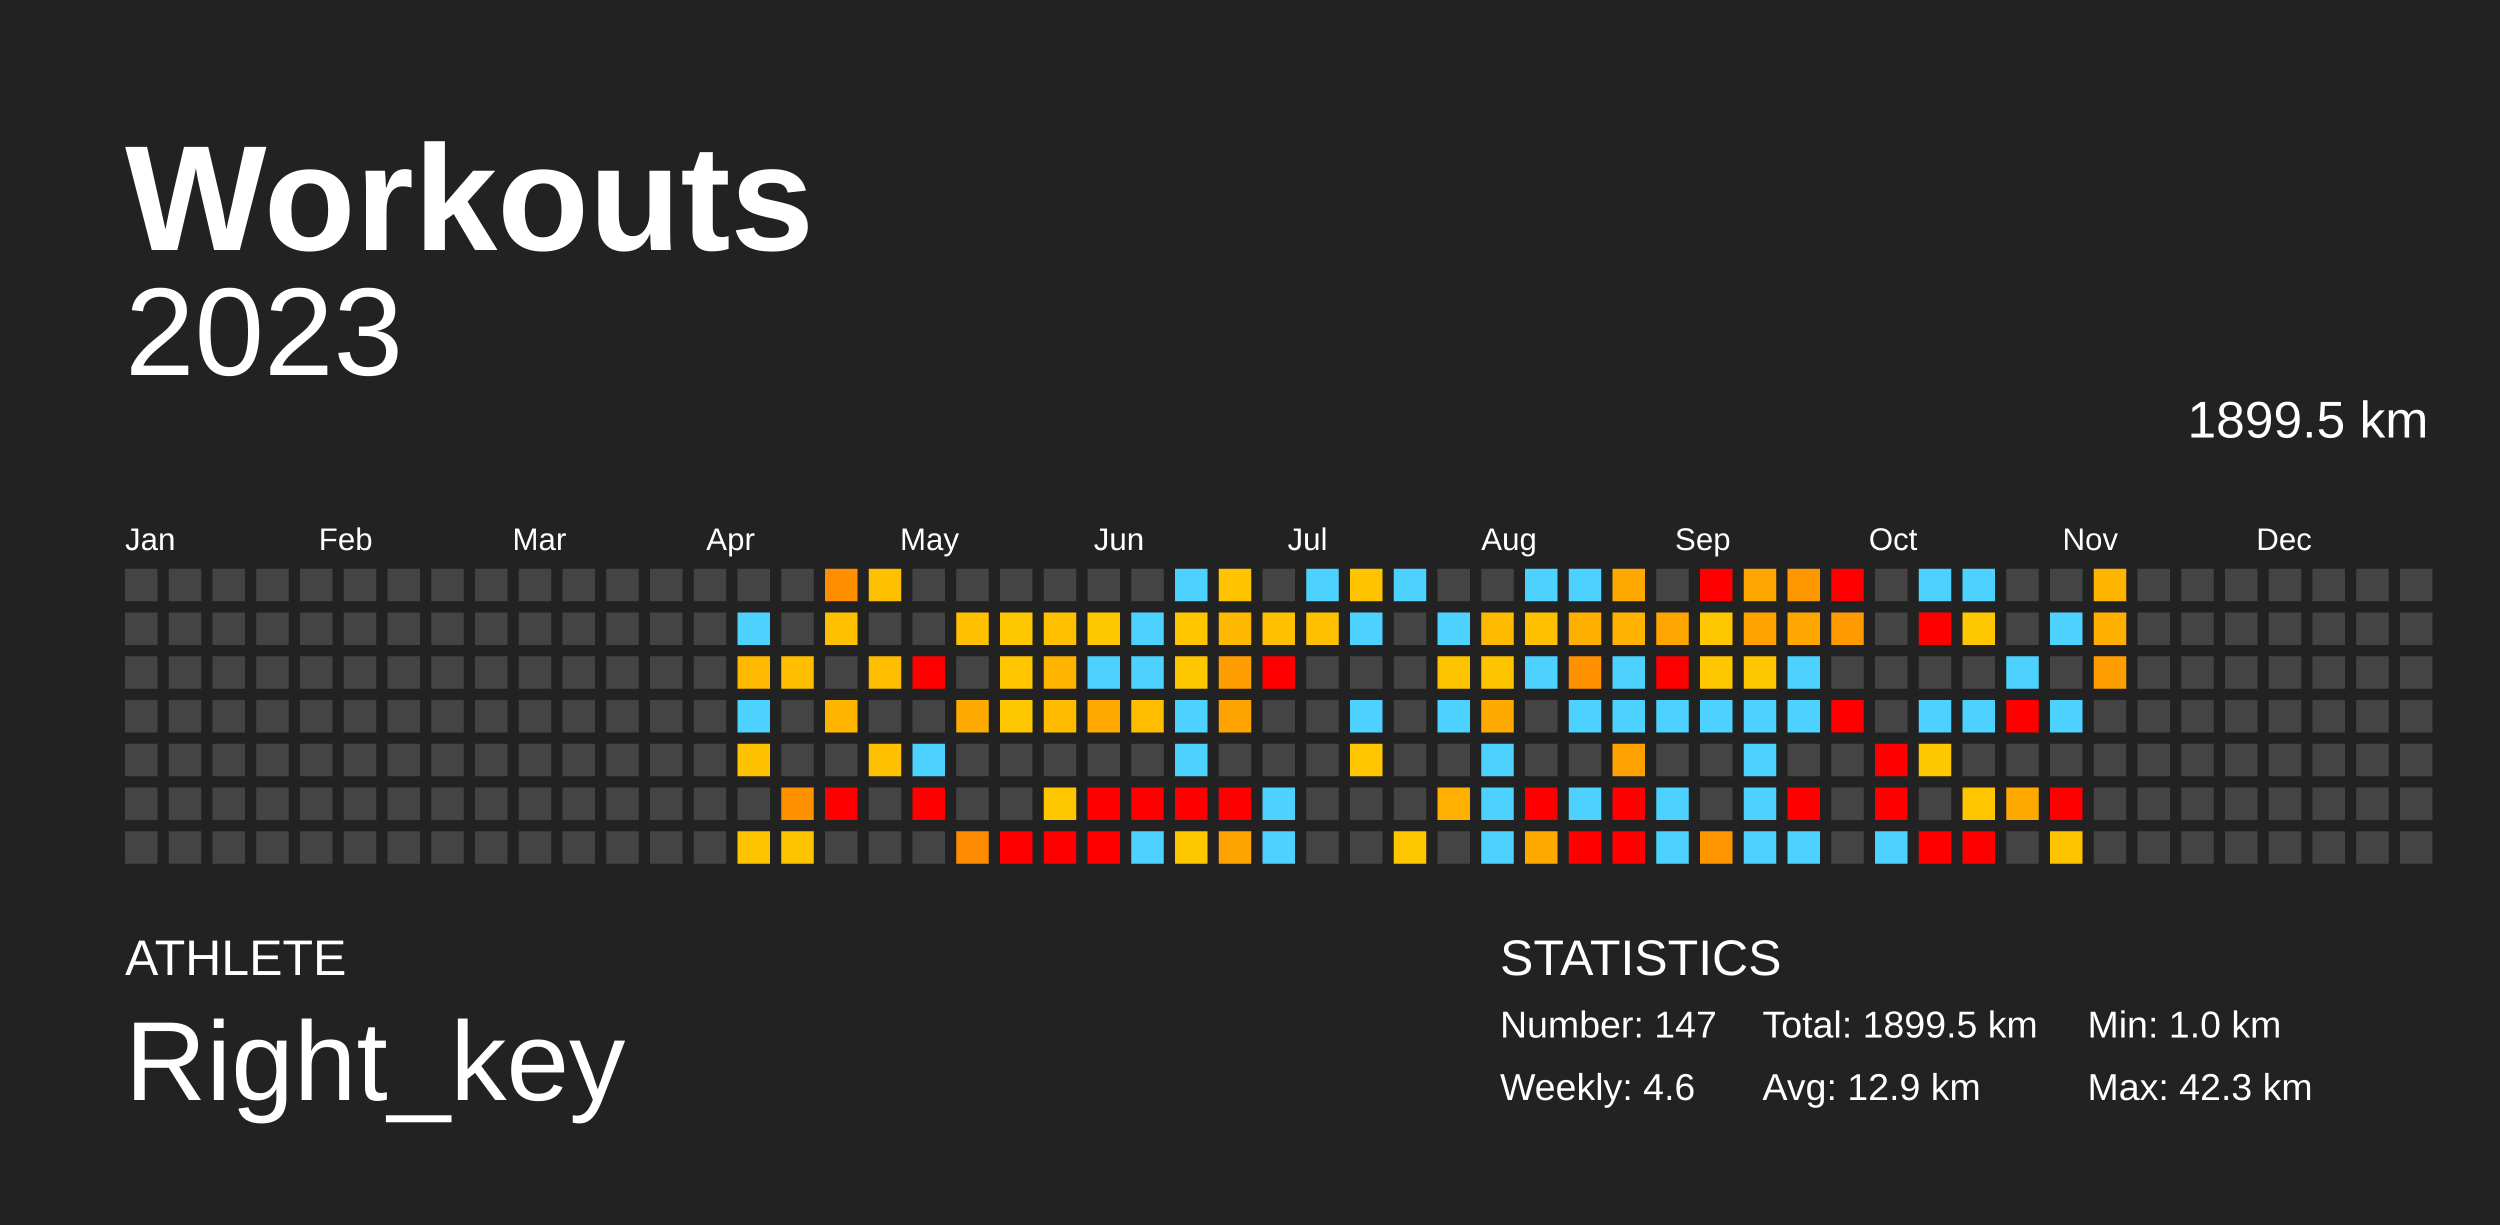
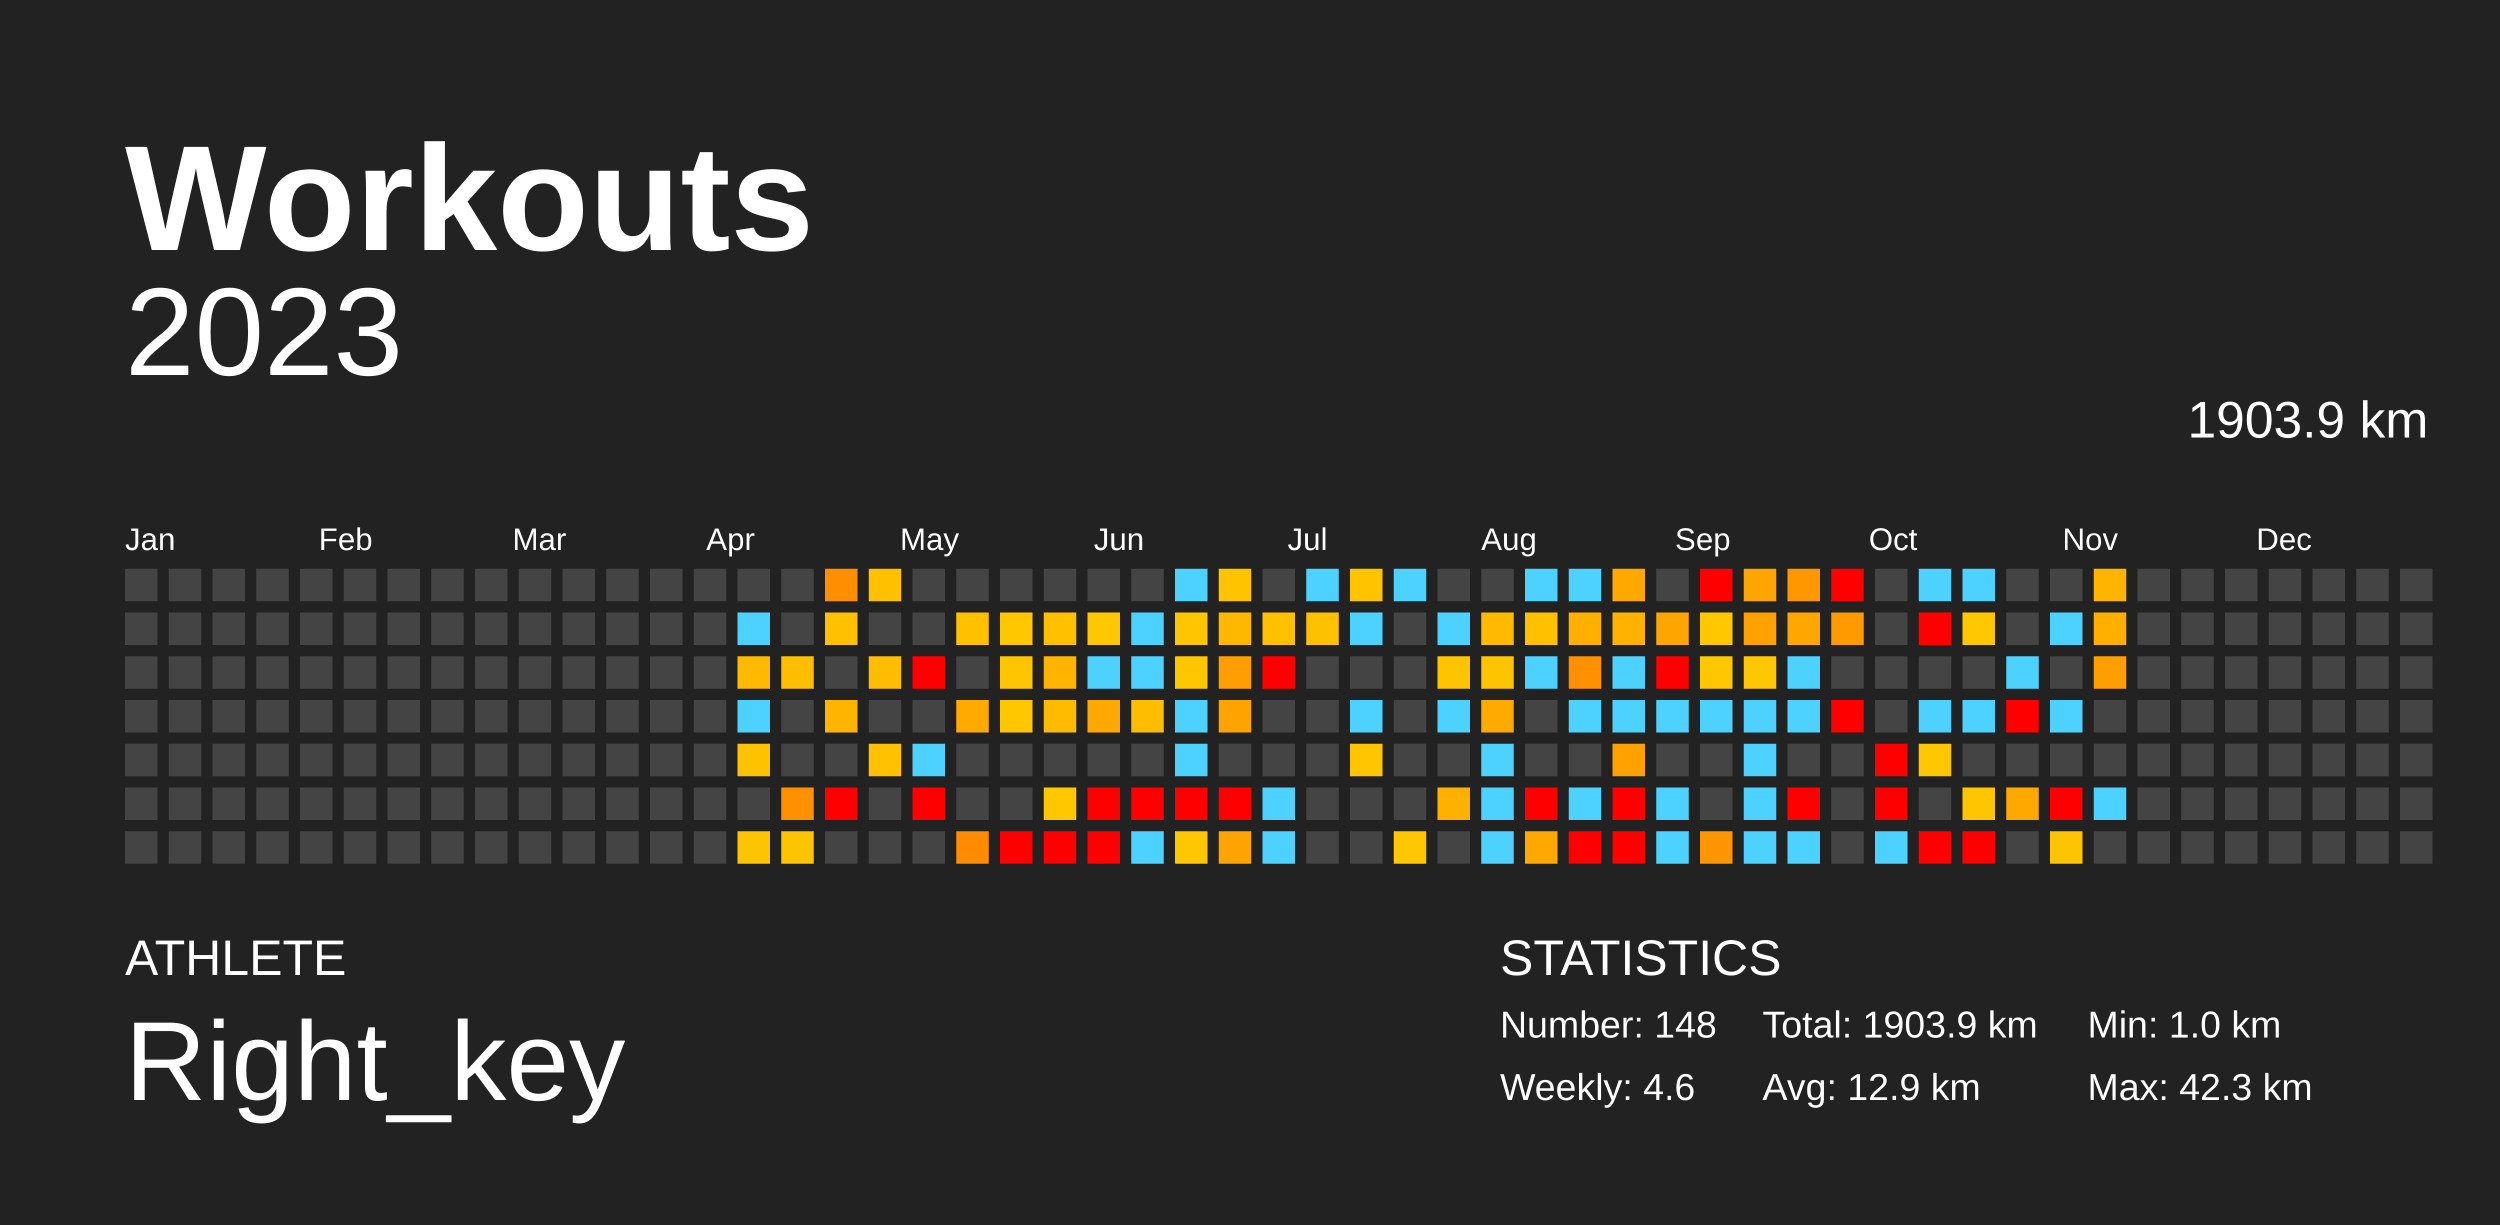
<svg xmlns="http://www.w3.org/2000/svg" baseProfile="full" height="98mm" version="1.1" viewBox="0,0,200,98" width="200mm">
  <defs />
  <rect fill="#222222" height="98" width="200" x="0" y="0" />
  <text fill="#FFFFFF" style="font-size:12px; font-family:Arial; font-weight:bold;" x="10" y="20">Workouts</text>
  <text fill="#FFFFFF" style="font-size:4px; font-family:Arial" x="10" y="78">ATHLETE</text>
  <text fill="#FFFFFF" style="font-size:9px; font-family:Arial" x="10" y="88">Right_key</text>
  <text fill="#FFFFFF" style="font-size:4px; font-family:Arial" x="120" y="78">STATISTICS</text>
-   <text fill="#FFFFFF" style="font-size:3px; font-family:Arial" x="120" y="83">Number: 147</text>
+   <text fill="#FFFFFF" style="font-size:3px; font-family:Arial" x="120" y="83">Number: 148</text>
  <text fill="#FFFFFF" style="font-size:3px; font-family:Arial" x="120" y="88">Weekly: 4.6</text>
-   <text fill="#FFFFFF" style="font-size:3px; font-family:Arial" x="141" y="83">Total: 1899.5 km</text>
+   <text fill="#FFFFFF" style="font-size:3px; font-family:Arial" x="141" y="83">Total: 1903.9 km</text>
  <text fill="#FFFFFF" style="font-size:3px; font-family:Arial" x="141" y="88">Avg: 12.9 km</text>
  <text fill="#FFFFFF" style="font-size:3px; font-family:Arial" x="167" y="83">Min: 1.0 km</text>
  <text fill="#FFFFFF" style="font-size:3px; font-family:Arial" x="167" y="88">Max: 42.3 km</text>
  <text alignment-baseline="hanging" fill="#FFFFFF" style="font-size:10.0px; font-family:Arial;" x="10" y="30">2023</text>
-   <text alignment-baseline="hanging" fill="#FFFFFF" style="font-size:4.125px; font-family:Arial;" x="175" y="35">1899.5 km</text>
+   <text alignment-baseline="hanging" fill="#FFFFFF" style="font-size:4.125px; font-family:Arial;" x="175" y="35">1903.9 km</text>
  <text fill="#FFFFFF" style="font-size:2.5px; font-family:Arial" x="10.0" y="44">Jan</text>
  <text fill="#FFFFFF" style="font-size:2.5px; font-family:Arial" x="25.5" y="44">Feb</text>
  <text fill="#FFFFFF" style="font-size:2.5px; font-family:Arial" x="41.0" y="44">Mar</text>
  <text fill="#FFFFFF" style="font-size:2.5px; font-family:Arial" x="56.5" y="44">Apr</text>
  <text fill="#FFFFFF" style="font-size:2.5px; font-family:Arial" x="72.0" y="44">May</text>
  <text fill="#FFFFFF" style="font-size:2.5px; font-family:Arial" x="87.5" y="44">Jun</text>
  <text fill="#FFFFFF" style="font-size:2.5px; font-family:Arial" x="103.0" y="44">Jul</text>
  <text fill="#FFFFFF" style="font-size:2.5px; font-family:Arial" x="118.5" y="44">Aug</text>
  <text fill="#FFFFFF" style="font-size:2.5px; font-family:Arial" x="134.0" y="44">Sep</text>
  <text fill="#FFFFFF" style="font-size:2.5px; font-family:Arial" x="149.5" y="44">Oct</text>
  <text fill="#FFFFFF" style="font-size:2.5px; font-family:Arial" x="165.0" y="44">Nov</text>
  <text fill="#FFFFFF" style="font-size:2.5px; font-family:Arial" x="180.5" y="44">Dec</text>
  <rect fill="#444444" height="2.6" width="2.6" x="10.0" y="45.5" />
  <rect fill="#444444" height="2.6" width="2.6" x="10.0" y="49.0" />
  <rect fill="#444444" height="2.6" width="2.6" x="10.0" y="52.5" />
  <rect fill="#444444" height="2.6" width="2.6" x="10.0" y="56.0" />
  <rect fill="#444444" height="2.6" width="2.6" x="10.0" y="59.5" />
  <rect fill="#444444" height="2.6" width="2.6" x="10.0" y="63.0" />
  <rect fill="#444444" height="2.6" width="2.6" x="10.0" y="66.5" />
  <rect fill="#444444" height="2.6" width="2.6" x="13.5" y="45.5" />
  <rect fill="#444444" height="2.6" width="2.6" x="13.5" y="49.0" />
  <rect fill="#444444" height="2.6" width="2.6" x="13.5" y="52.5" />
  <rect fill="#444444" height="2.6" width="2.6" x="13.5" y="56.0" />
  <rect fill="#444444" height="2.6" width="2.6" x="13.5" y="59.5" />
  <rect fill="#444444" height="2.6" width="2.6" x="13.5" y="63.0" />
  <rect fill="#444444" height="2.6" width="2.6" x="13.5" y="66.5" />
  <rect fill="#444444" height="2.6" width="2.6" x="17.0" y="45.5" />
  <rect fill="#444444" height="2.6" width="2.6" x="17.0" y="49.0" />
  <rect fill="#444444" height="2.6" width="2.6" x="17.0" y="52.5" />
  <rect fill="#444444" height="2.6" width="2.6" x="17.0" y="56.0" />
  <rect fill="#444444" height="2.6" width="2.6" x="17.0" y="59.5" />
  <rect fill="#444444" height="2.6" width="2.6" x="17.0" y="63.0" />
  <rect fill="#444444" height="2.6" width="2.6" x="17.0" y="66.5" />
  <rect fill="#444444" height="2.6" width="2.6" x="20.5" y="45.5" />
  <rect fill="#444444" height="2.6" width="2.6" x="20.5" y="49.0" />
  <rect fill="#444444" height="2.6" width="2.6" x="20.5" y="52.5" />
  <rect fill="#444444" height="2.6" width="2.6" x="20.5" y="56.0" />
  <rect fill="#444444" height="2.6" width="2.6" x="20.5" y="59.5" />
  <rect fill="#444444" height="2.6" width="2.6" x="20.5" y="63.0" />
  <rect fill="#444444" height="2.6" width="2.6" x="20.5" y="66.5" />
  <rect fill="#444444" height="2.6" width="2.6" x="24.0" y="45.5" />
  <rect fill="#444444" height="2.6" width="2.6" x="24.0" y="49.0" />
  <rect fill="#444444" height="2.6" width="2.6" x="24.0" y="52.5" />
  <rect fill="#444444" height="2.6" width="2.6" x="24.0" y="56.0" />
  <rect fill="#444444" height="2.6" width="2.6" x="24.0" y="59.5" />
  <rect fill="#444444" height="2.6" width="2.6" x="24.0" y="63.0" />
  <rect fill="#444444" height="2.6" width="2.6" x="24.0" y="66.5" />
  <rect fill="#444444" height="2.6" width="2.6" x="27.5" y="45.5" />
  <rect fill="#444444" height="2.6" width="2.6" x="27.5" y="49.0" />
  <rect fill="#444444" height="2.6" width="2.6" x="27.5" y="52.5" />
  <rect fill="#444444" height="2.6" width="2.6" x="27.5" y="56.0" />
  <rect fill="#444444" height="2.6" width="2.6" x="27.5" y="59.5" />
  <rect fill="#444444" height="2.6" width="2.6" x="27.5" y="63.0" />
  <rect fill="#444444" height="2.6" width="2.6" x="27.5" y="66.5" />
  <rect fill="#444444" height="2.6" width="2.6" x="31.0" y="45.5" />
  <rect fill="#444444" height="2.6" width="2.6" x="31.0" y="49.0" />
  <rect fill="#444444" height="2.6" width="2.6" x="31.0" y="52.5" />
  <rect fill="#444444" height="2.6" width="2.6" x="31.0" y="56.0" />
  <rect fill="#444444" height="2.6" width="2.6" x="31.0" y="59.5" />
  <rect fill="#444444" height="2.6" width="2.6" x="31.0" y="63.0" />
  <rect fill="#444444" height="2.6" width="2.6" x="31.0" y="66.5" />
  <rect fill="#444444" height="2.6" width="2.6" x="34.5" y="45.5" />
  <rect fill="#444444" height="2.6" width="2.6" x="34.5" y="49.0" />
  <rect fill="#444444" height="2.6" width="2.6" x="34.5" y="52.5" />
  <rect fill="#444444" height="2.6" width="2.6" x="34.5" y="56.0" />
  <rect fill="#444444" height="2.6" width="2.6" x="34.5" y="59.5" />
  <rect fill="#444444" height="2.6" width="2.6" x="34.5" y="63.0" />
  <rect fill="#444444" height="2.6" width="2.6" x="34.5" y="66.5" />
  <rect fill="#444444" height="2.6" width="2.6" x="38.0" y="45.5" />
  <rect fill="#444444" height="2.6" width="2.6" x="38.0" y="49.0" />
  <rect fill="#444444" height="2.6" width="2.6" x="38.0" y="52.5" />
  <rect fill="#444444" height="2.6" width="2.6" x="38.0" y="56.0" />
  <rect fill="#444444" height="2.6" width="2.6" x="38.0" y="59.5" />
  <rect fill="#444444" height="2.6" width="2.6" x="38.0" y="63.0" />
  <rect fill="#444444" height="2.6" width="2.6" x="38.0" y="66.5" />
  <rect fill="#444444" height="2.6" width="2.6" x="41.5" y="45.5" />
  <rect fill="#444444" height="2.6" width="2.6" x="41.5" y="49.0" />
  <rect fill="#444444" height="2.6" width="2.6" x="41.5" y="52.5" />
  <rect fill="#444444" height="2.6" width="2.6" x="41.5" y="56.0" />
  <rect fill="#444444" height="2.6" width="2.6" x="41.5" y="59.5" />
  <rect fill="#444444" height="2.6" width="2.6" x="41.5" y="63.0" />
  <rect fill="#444444" height="2.6" width="2.6" x="41.5" y="66.5" />
  <rect fill="#444444" height="2.6" width="2.6" x="45.0" y="45.5" />
  <rect fill="#444444" height="2.6" width="2.6" x="45.0" y="49.0" />
  <rect fill="#444444" height="2.6" width="2.6" x="45.0" y="52.5" />
  <rect fill="#444444" height="2.6" width="2.6" x="45.0" y="56.0" />
  <rect fill="#444444" height="2.6" width="2.6" x="45.0" y="59.5" />
  <rect fill="#444444" height="2.6" width="2.6" x="45.0" y="63.0" />
  <rect fill="#444444" height="2.6" width="2.6" x="45.0" y="66.5" />
  <rect fill="#444444" height="2.6" width="2.6" x="48.5" y="45.5" />
  <rect fill="#444444" height="2.6" width="2.6" x="48.5" y="49.0" />
  <rect fill="#444444" height="2.6" width="2.6" x="48.5" y="52.5" />
  <rect fill="#444444" height="2.6" width="2.6" x="48.5" y="56.0" />
  <rect fill="#444444" height="2.6" width="2.6" x="48.5" y="59.5" />
  <rect fill="#444444" height="2.6" width="2.6" x="48.5" y="63.0" />
  <rect fill="#444444" height="2.6" width="2.6" x="48.5" y="66.5" />
  <rect fill="#444444" height="2.6" width="2.6" x="52.0" y="45.5" />
  <rect fill="#444444" height="2.6" width="2.6" x="52.0" y="49.0" />
  <rect fill="#444444" height="2.6" width="2.6" x="52.0" y="52.5" />
  <rect fill="#444444" height="2.6" width="2.6" x="52.0" y="56.0" />
  <rect fill="#444444" height="2.6" width="2.6" x="52.0" y="59.5" />
  <rect fill="#444444" height="2.6" width="2.6" x="52.0" y="63.0" />
  <rect fill="#444444" height="2.6" width="2.6" x="52.0" y="66.5" />
  <rect fill="#444444" height="2.6" width="2.6" x="55.5" y="45.5" />
  <rect fill="#444444" height="2.6" width="2.6" x="55.5" y="49.0" />
  <rect fill="#444444" height="2.6" width="2.6" x="55.5" y="52.5" />
  <rect fill="#444444" height="2.6" width="2.6" x="55.5" y="56.0" />
  <rect fill="#444444" height="2.6" width="2.6" x="55.5" y="59.5" />
  <rect fill="#444444" height="2.6" width="2.6" x="55.5" y="63.0" />
  <rect fill="#444444" height="2.6" width="2.6" x="55.5" y="66.5" />
  <rect fill="#444444" height="2.6" width="2.6" x="59.0" y="45.5" />
  <rect fill="#4dd2ff" height="2.6" width="2.6" x="59.0" y="49.0" />
  <rect fill="#ffb900" height="2.6" width="2.6" x="59.0" y="52.5" />
  <rect fill="#4dd2ff" height="2.6" width="2.6" x="59.0" y="56.0" />
  <rect fill="#ffc200" height="2.6" width="2.6" x="59.0" y="59.5" />
  <rect fill="#444444" height="2.6" width="2.6" x="59.0" y="63.0" />
  <rect fill="#ffc400" height="2.6" width="2.6" x="59.0" y="66.5" />
  <rect fill="#444444" height="2.6" width="2.6" x="62.5" y="45.5" />
  <rect fill="#444444" height="2.6" width="2.6" x="62.5" y="49.0" />
  <rect fill="#ffbf00" height="2.6" width="2.6" x="62.5" y="52.5" />
  <rect fill="#444444" height="2.6" width="2.6" x="62.5" y="56.0" />
  <rect fill="#444444" height="2.6" width="2.6" x="62.5" y="59.5" />
  <rect fill="#ff9100" height="2.6" width="2.6" x="62.5" y="63.0" />
  <rect fill="#ffc400" height="2.6" width="2.6" x="62.5" y="66.5" />
  <rect fill="#ff8f00" height="2.6" width="2.6" x="66.0" y="45.5" />
  <rect fill="#ffc000" height="2.6" width="2.6" x="66.0" y="49.0" />
  <rect fill="#444444" height="2.6" width="2.6" x="66.0" y="52.5" />
  <rect fill="#ffb500" height="2.6" width="2.6" x="66.0" y="56.0" />
  <rect fill="#444444" height="2.6" width="2.6" x="66.0" y="59.5" />
  <rect fill="red" height="2.6" width="2.6" x="66.0" y="63.0" />
  <rect fill="#444444" height="2.6" width="2.6" x="66.0" y="66.5" />
  <rect fill="#ffc000" height="2.6" width="2.6" x="69.5" y="45.5" />
  <rect fill="#444444" height="2.6" width="2.6" x="69.5" y="49.0" />
  <rect fill="#ffbd00" height="2.6" width="2.6" x="69.5" y="52.5" />
  <rect fill="#444444" height="2.6" width="2.6" x="69.5" y="56.0" />
  <rect fill="#ffc100" height="2.6" width="2.6" x="69.5" y="59.5" />
  <rect fill="#444444" height="2.6" width="2.6" x="69.5" y="63.0" />
  <rect fill="#444444" height="2.6" width="2.6" x="69.5" y="66.5" />
  <rect fill="#444444" height="2.6" width="2.6" x="73.0" y="45.5" />
  <rect fill="#444444" height="2.6" width="2.6" x="73.0" y="49.0" />
  <rect fill="red" height="2.6" width="2.6" x="73.0" y="52.5" />
  <rect fill="#444444" height="2.6" width="2.6" x="73.0" y="56.0" />
  <rect fill="#4dd2ff" height="2.6" width="2.6" x="73.0" y="59.5" />
  <rect fill="red" height="2.6" width="2.6" x="73.0" y="63.0" />
  <rect fill="#444444" height="2.6" width="2.6" x="73.0" y="66.5" />
  <rect fill="#444444" height="2.6" width="2.6" x="76.5" y="45.5" />
  <rect fill="#ffc000" height="2.6" width="2.6" x="76.5" y="49.0" />
  <rect fill="#444444" height="2.6" width="2.6" x="76.5" y="52.5" />
  <rect fill="#ffaa00" height="2.6" width="2.6" x="76.5" y="56.0" />
  <rect fill="#444444" height="2.6" width="2.6" x="76.5" y="59.5" />
  <rect fill="#444444" height="2.6" width="2.6" x="76.5" y="63.0" />
  <rect fill="#ff8c00" height="2.6" width="2.6" x="76.5" y="66.5" />
  <rect fill="#444444" height="2.6" width="2.6" x="80.0" y="45.5" />
  <rect fill="#ffc700" height="2.6" width="2.6" x="80.0" y="49.0" />
  <rect fill="#ffc600" height="2.6" width="2.6" x="80.0" y="52.5" />
  <rect fill="#ffc700" height="2.6" width="2.6" x="80.0" y="56.0" />
  <rect fill="#444444" height="2.6" width="2.6" x="80.0" y="59.5" />
  <rect fill="#444444" height="2.6" width="2.6" x="80.0" y="63.0" />
  <rect fill="red" height="2.6" width="2.6" x="80.0" y="66.5" />
  <rect fill="#444444" height="2.6" width="2.6" x="83.5" y="45.5" />
  <rect fill="#ffc000" height="2.6" width="2.6" x="83.5" y="49.0" />
  <rect fill="#ffb400" height="2.6" width="2.6" x="83.5" y="52.5" />
  <rect fill="#ffbb00" height="2.6" width="2.6" x="83.5" y="56.0" />
  <rect fill="#444444" height="2.6" width="2.6" x="83.5" y="59.5" />
  <rect fill="#ffc700" height="2.6" width="2.6" x="83.5" y="63.0" />
  <rect fill="red" height="2.6" width="2.6" x="83.5" y="66.5" />
  <rect fill="#444444" height="2.6" width="2.6" x="87.0" y="45.5" />
  <rect fill="#ffc700" height="2.6" width="2.6" x="87.0" y="49.0" />
  <rect fill="#4dd2ff" height="2.6" width="2.6" x="87.0" y="52.5" />
  <rect fill="#ffa900" height="2.6" width="2.6" x="87.0" y="56.0" />
  <rect fill="#444444" height="2.6" width="2.6" x="87.0" y="59.5" />
  <rect fill="red" height="2.6" width="2.6" x="87.0" y="63.0" />
  <rect fill="red" height="2.6" width="2.6" x="87.0" y="66.5" />
  <rect fill="#444444" height="2.6" width="2.6" x="90.5" y="45.5" />
  <rect fill="#4dd2ff" height="2.6" width="2.6" x="90.5" y="49.0" />
  <rect fill="#4dd2ff" height="2.6" width="2.6" x="90.5" y="52.5" />
  <rect fill="#ffbd00" height="2.6" width="2.6" x="90.5" y="56.0" />
  <rect fill="#444444" height="2.6" width="2.6" x="90.5" y="59.5" />
  <rect fill="red" height="2.6" width="2.6" x="90.5" y="63.0" />
  <rect fill="#4dd2ff" height="2.6" width="2.6" x="90.5" y="66.5" />
  <rect fill="#4dd2ff" height="2.6" width="2.6" x="94.0" y="45.5" />
  <rect fill="#ffc600" height="2.6" width="2.6" x="94.0" y="49.0" />
  <rect fill="#ffc700" height="2.6" width="2.6" x="94.0" y="52.5" />
  <rect fill="#4dd2ff" height="2.6" width="2.6" x="94.0" y="56.0" />
  <rect fill="#4dd2ff" height="2.6" width="2.6" x="94.0" y="59.5" />
  <rect fill="red" height="2.6" width="2.6" x="94.0" y="63.0" />
  <rect fill="#ffc700" height="2.6" width="2.6" x="94.0" y="66.5" />
  <rect fill="#ffc300" height="2.6" width="2.6" x="97.5" y="45.5" />
  <rect fill="#ffb800" height="2.6" width="2.6" x="97.5" y="49.0" />
  <rect fill="#ff9e00" height="2.6" width="2.6" x="97.5" y="52.5" />
  <rect fill="#ffa300" height="2.6" width="2.6" x="97.5" y="56.0" />
  <rect fill="#444444" height="2.6" width="2.6" x="97.5" y="59.5" />
  <rect fill="red" height="2.6" width="2.6" x="97.5" y="63.0" />
  <rect fill="#ffa300" height="2.6" width="2.6" x="97.5" y="66.5" />
  <rect fill="#444444" height="2.6" width="2.6" x="101.0" y="45.5" />
  <rect fill="#ffc000" height="2.6" width="2.6" x="101.0" y="49.0" />
  <rect fill="red" height="2.6" width="2.6" x="101.0" y="52.5" />
  <rect fill="#444444" height="2.6" width="2.6" x="101.0" y="56.0" />
  <rect fill="#444444" height="2.6" width="2.6" x="101.0" y="59.5" />
  <rect fill="#4dd2ff" height="2.6" width="2.6" x="101.0" y="63.0" />
  <rect fill="#4dd2ff" height="2.6" width="2.6" x="101.0" y="66.5" />
  <rect fill="#4dd2ff" height="2.6" width="2.6" x="104.5" y="45.5" />
  <rect fill="#ffc000" height="2.6" width="2.6" x="104.5" y="49.0" />
  <rect fill="#444444" height="2.6" width="2.6" x="104.5" y="52.5" />
  <rect fill="#444444" height="2.6" width="2.6" x="104.5" y="56.0" />
  <rect fill="#444444" height="2.6" width="2.6" x="104.5" y="59.5" />
  <rect fill="#444444" height="2.6" width="2.6" x="104.5" y="63.0" />
  <rect fill="#444444" height="2.6" width="2.6" x="104.5" y="66.5" />
  <rect fill="#ffc300" height="2.6" width="2.6" x="108.0" y="45.5" />
  <rect fill="#4dd2ff" height="2.6" width="2.6" x="108.0" y="49.0" />
  <rect fill="#444444" height="2.6" width="2.6" x="108.0" y="52.5" />
  <rect fill="#4dd2ff" height="2.6" width="2.6" x="108.0" y="56.0" />
  <rect fill="#ffc600" height="2.6" width="2.6" x="108.0" y="59.5" />
  <rect fill="#444444" height="2.6" width="2.6" x="108.0" y="63.0" />
  <rect fill="#444444" height="2.6" width="2.6" x="108.0" y="66.5" />
  <rect fill="#4dd2ff" height="2.6" width="2.6" x="111.5" y="45.5" />
  <rect fill="#444444" height="2.6" width="2.6" x="111.5" y="49.0" />
  <rect fill="#444444" height="2.6" width="2.6" x="111.5" y="52.5" />
  <rect fill="#444444" height="2.6" width="2.6" x="111.5" y="56.0" />
  <rect fill="#444444" height="2.6" width="2.6" x="111.5" y="59.5" />
  <rect fill="#444444" height="2.6" width="2.6" x="111.5" y="63.0" />
  <rect fill="#ffc700" height="2.6" width="2.6" x="111.5" y="66.5" />
  <rect fill="#444444" height="2.6" width="2.6" x="115.0" y="45.5" />
  <rect fill="#4dd2ff" height="2.6" width="2.6" x="115.0" y="49.0" />
  <rect fill="#ffc400" height="2.6" width="2.6" x="115.0" y="52.5" />
  <rect fill="#4dd2ff" height="2.6" width="2.6" x="115.0" y="56.0" />
  <rect fill="#444444" height="2.6" width="2.6" x="115.0" y="59.5" />
  <rect fill="#ffb000" height="2.6" width="2.6" x="115.0" y="63.0" />
  <rect fill="#444444" height="2.6" width="2.6" x="115.0" y="66.5" />
  <rect fill="#444444" height="2.6" width="2.6" x="118.5" y="45.5" />
  <rect fill="#ffba00" height="2.6" width="2.6" x="118.5" y="49.0" />
  <rect fill="#ffc400" height="2.6" width="2.6" x="118.5" y="52.5" />
  <rect fill="#ffaa00" height="2.6" width="2.6" x="118.5" y="56.0" />
  <rect fill="#4dd2ff" height="2.6" width="2.6" x="118.5" y="59.5" />
  <rect fill="#4dd2ff" height="2.6" width="2.6" x="118.5" y="63.0" />
  <rect fill="#4dd2ff" height="2.6" width="2.6" x="118.5" y="66.5" />
  <rect fill="#4dd2ff" height="2.6" width="2.6" x="122.0" y="45.5" />
  <rect fill="#ffc000" height="2.6" width="2.6" x="122.0" y="49.0" />
  <rect fill="#4dd2ff" height="2.6" width="2.6" x="122.0" y="52.5" />
  <rect fill="#444444" height="2.6" width="2.6" x="122.0" y="56.0" />
  <rect fill="#444444" height="2.6" width="2.6" x="122.0" y="59.5" />
  <rect fill="red" height="2.6" width="2.6" x="122.0" y="63.0" />
  <rect fill="#ffa900" height="2.6" width="2.6" x="122.0" y="66.5" />
  <rect fill="#4dd2ff" height="2.6" width="2.6" x="125.5" y="45.5" />
  <rect fill="#ffaf00" height="2.6" width="2.6" x="125.5" y="49.0" />
  <rect fill="#ff9100" height="2.6" width="2.6" x="125.5" y="52.5" />
  <rect fill="#4dd2ff" height="2.6" width="2.6" x="125.5" y="56.0" />
  <rect fill="#444444" height="2.6" width="2.6" x="125.5" y="59.5" />
  <rect fill="#4dd2ff" height="2.6" width="2.6" x="125.5" y="63.0" />
  <rect fill="red" height="2.6" width="2.6" x="125.5" y="66.5" />
  <rect fill="#ffa900" height="2.6" width="2.6" x="129.0" y="45.5" />
  <rect fill="#ffb300" height="2.6" width="2.6" x="129.0" y="49.0" />
  <rect fill="#4dd2ff" height="2.6" width="2.6" x="129.0" y="52.5" />
  <rect fill="#4dd2ff" height="2.6" width="2.6" x="129.0" y="56.0" />
  <rect fill="#ffa100" height="2.6" width="2.6" x="129.0" y="59.5" />
  <rect fill="red" height="2.6" width="2.6" x="129.0" y="63.0" />
  <rect fill="red" height="2.6" width="2.6" x="129.0" y="66.5" />
  <rect fill="#444444" height="2.6" width="2.6" x="132.5" y="45.5" />
  <rect fill="#ffa500" height="2.6" width="2.6" x="132.5" y="49.0" />
  <rect fill="red" height="2.6" width="2.6" x="132.5" y="52.5" />
  <rect fill="#4dd2ff" height="2.6" width="2.6" x="132.5" y="56.0" />
  <rect fill="#444444" height="2.6" width="2.6" x="132.5" y="59.5" />
  <rect fill="#4dd2ff" height="2.6" width="2.6" x="132.5" y="63.0" />
  <rect fill="#4dd2ff" height="2.6" width="2.6" x="132.5" y="66.5" />
  <rect fill="red" height="2.6" width="2.6" x="136.0" y="45.5" />
  <rect fill="#ffc700" height="2.6" width="2.6" x="136.0" y="49.0" />
  <rect fill="#ffc700" height="2.6" width="2.6" x="136.0" y="52.5" />
  <rect fill="#4dd2ff" height="2.6" width="2.6" x="136.0" y="56.0" />
  <rect fill="#444444" height="2.6" width="2.6" x="136.0" y="59.5" />
  <rect fill="#444444" height="2.6" width="2.6" x="136.0" y="63.0" />
  <rect fill="#ff9500" height="2.6" width="2.6" x="136.0" y="66.5" />
  <rect fill="#ffa500" height="2.6" width="2.6" x="139.5" y="45.5" />
  <rect fill="#ffa200" height="2.6" width="2.6" x="139.5" y="49.0" />
  <rect fill="#ffc700" height="2.6" width="2.6" x="139.5" y="52.5" />
  <rect fill="#4dd2ff" height="2.6" width="2.6" x="139.5" y="56.0" />
  <rect fill="#4dd2ff" height="2.6" width="2.6" x="139.5" y="59.5" />
  <rect fill="#4dd2ff" height="2.6" width="2.6" x="139.5" y="63.0" />
  <rect fill="#4dd2ff" height="2.6" width="2.6" x="139.5" y="66.5" />
  <rect fill="#ff9800" height="2.6" width="2.6" x="143.0" y="45.5" />
  <rect fill="#ffa700" height="2.6" width="2.6" x="143.0" y="49.0" />
  <rect fill="#4dd2ff" height="2.6" width="2.6" x="143.0" y="52.5" />
  <rect fill="#4dd2ff" height="2.6" width="2.6" x="143.0" y="56.0" />
  <rect fill="#444444" height="2.6" width="2.6" x="143.0" y="59.5" />
  <rect fill="red" height="2.6" width="2.6" x="143.0" y="63.0" />
  <rect fill="#4dd2ff" height="2.6" width="2.6" x="143.0" y="66.5" />
  <rect fill="red" height="2.6" width="2.6" x="146.5" y="45.5" />
  <rect fill="#ff9b00" height="2.6" width="2.6" x="146.5" y="49.0" />
  <rect fill="#444444" height="2.6" width="2.6" x="146.5" y="52.5" />
  <rect fill="red" height="2.6" width="2.6" x="146.5" y="56.0" />
  <rect fill="#444444" height="2.6" width="2.6" x="146.5" y="59.5" />
  <rect fill="#444444" height="2.6" width="2.6" x="146.5" y="63.0" />
  <rect fill="#444444" height="2.6" width="2.6" x="146.5" y="66.5" />
  <rect fill="#444444" height="2.6" width="2.6" x="150.0" y="45.5" />
  <rect fill="#444444" height="2.6" width="2.6" x="150.0" y="49.0" />
  <rect fill="#444444" height="2.6" width="2.6" x="150.0" y="52.5" />
  <rect fill="#444444" height="2.6" width="2.6" x="150.0" y="56.0" />
  <rect fill="red" height="2.6" width="2.6" x="150.0" y="59.5" />
  <rect fill="red" height="2.6" width="2.6" x="150.0" y="63.0" />
  <rect fill="#4dd2ff" height="2.6" width="2.6" x="150.0" y="66.5" />
  <rect fill="#4dd2ff" height="2.6" width="2.6" x="153.5" y="45.5" />
  <rect fill="red" height="2.6" width="2.6" x="153.5" y="49.0" />
  <rect fill="#444444" height="2.6" width="2.6" x="153.5" y="52.5" />
  <rect fill="#4dd2ff" height="2.6" width="2.6" x="153.5" y="56.0" />
  <rect fill="#ffc700" height="2.6" width="2.6" x="153.5" y="59.5" />
  <rect fill="#444444" height="2.6" width="2.6" x="153.5" y="63.0" />
  <rect fill="red" height="2.6" width="2.6" x="153.5" y="66.5" />
  <rect fill="#4dd2ff" height="2.6" width="2.6" x="157.0" y="45.5" />
  <rect fill="#ffc700" height="2.6" width="2.6" x="157.0" y="49.0" />
  <rect fill="#444444" height="2.6" width="2.6" x="157.0" y="52.5" />
  <rect fill="#4dd2ff" height="2.6" width="2.6" x="157.0" y="56.0" />
  <rect fill="#444444" height="2.6" width="2.6" x="157.0" y="59.5" />
  <rect fill="#ffc600" height="2.6" width="2.6" x="157.0" y="63.0" />
  <rect fill="red" height="2.6" width="2.6" x="157.0" y="66.5" />
  <rect fill="#444444" height="2.6" width="2.6" x="160.5" y="45.5" />
  <rect fill="#444444" height="2.6" width="2.6" x="160.5" y="49.0" />
  <rect fill="#4dd2ff" height="2.6" width="2.6" x="160.5" y="52.5" />
  <rect fill="red" height="2.6" width="2.6" x="160.5" y="56.0" />
  <rect fill="#444444" height="2.6" width="2.6" x="160.5" y="59.5" />
  <rect fill="#ffa900" height="2.6" width="2.6" x="160.5" y="63.0" />
  <rect fill="#444444" height="2.6" width="2.6" x="160.5" y="66.5" />
  <rect fill="#444444" height="2.6" width="2.6" x="164.0" y="45.5" />
  <rect fill="#4dd2ff" height="2.6" width="2.6" x="164.0" y="49.0" />
  <rect fill="#444444" height="2.6" width="2.6" x="164.0" y="52.5" />
  <rect fill="#4dd2ff" height="2.6" width="2.6" x="164.0" y="56.0" />
  <rect fill="#444444" height="2.6" width="2.6" x="164.0" y="59.5" />
  <rect fill="red" height="2.6" width="2.6" x="164.0" y="63.0" />
  <rect fill="#ffc400" height="2.6" width="2.6" x="164.0" y="66.5" />
  <rect fill="#ffb400" height="2.6" width="2.6" x="167.5" y="45.5" />
  <rect fill="#ffaf00" height="2.6" width="2.6" x="167.5" y="49.0" />
  <rect fill="#ff9e00" height="2.6" width="2.6" x="167.5" y="52.5" />
  <rect fill="#444444" height="2.6" width="2.6" x="167.5" y="56.0" />
  <rect fill="#444444" height="2.6" width="2.6" x="167.5" y="59.5" />
-   <rect fill="#444444" height="2.6" width="2.6" x="167.5" y="63.0" />
+   <rect fill="#4dd2ff" height="2.6" width="2.6" x="167.5" y="63.0" />
  <rect fill="#444444" height="2.6" width="2.6" x="167.5" y="66.5" />
  <rect fill="#444444" height="2.6" width="2.6" x="171.0" y="45.5" />
  <rect fill="#444444" height="2.6" width="2.6" x="171.0" y="49.0" />
  <rect fill="#444444" height="2.6" width="2.6" x="171.0" y="52.5" />
  <rect fill="#444444" height="2.6" width="2.6" x="171.0" y="56.0" />
  <rect fill="#444444" height="2.6" width="2.6" x="171.0" y="59.5" />
  <rect fill="#444444" height="2.6" width="2.6" x="171.0" y="63.0" />
  <rect fill="#444444" height="2.6" width="2.6" x="171.0" y="66.5" />
  <rect fill="#444444" height="2.6" width="2.6" x="174.5" y="45.5" />
  <rect fill="#444444" height="2.6" width="2.6" x="174.5" y="49.0" />
  <rect fill="#444444" height="2.6" width="2.6" x="174.5" y="52.5" />
  <rect fill="#444444" height="2.6" width="2.6" x="174.5" y="56.0" />
  <rect fill="#444444" height="2.6" width="2.6" x="174.5" y="59.5" />
  <rect fill="#444444" height="2.6" width="2.6" x="174.5" y="63.0" />
  <rect fill="#444444" height="2.6" width="2.6" x="174.5" y="66.5" />
  <rect fill="#444444" height="2.6" width="2.6" x="178.0" y="45.5" />
  <rect fill="#444444" height="2.6" width="2.6" x="178.0" y="49.0" />
  <rect fill="#444444" height="2.6" width="2.6" x="178.0" y="52.5" />
  <rect fill="#444444" height="2.6" width="2.6" x="178.0" y="56.0" />
  <rect fill="#444444" height="2.6" width="2.6" x="178.0" y="59.5" />
  <rect fill="#444444" height="2.6" width="2.6" x="178.0" y="63.0" />
  <rect fill="#444444" height="2.6" width="2.6" x="178.0" y="66.5" />
  <rect fill="#444444" height="2.6" width="2.6" x="181.5" y="45.5" />
  <rect fill="#444444" height="2.6" width="2.6" x="181.5" y="49.0" />
  <rect fill="#444444" height="2.6" width="2.6" x="181.5" y="52.5" />
  <rect fill="#444444" height="2.6" width="2.6" x="181.5" y="56.0" />
  <rect fill="#444444" height="2.6" width="2.6" x="181.5" y="59.5" />
  <rect fill="#444444" height="2.6" width="2.6" x="181.5" y="63.0" />
  <rect fill="#444444" height="2.6" width="2.6" x="181.5" y="66.5" />
  <rect fill="#444444" height="2.6" width="2.6" x="185.0" y="45.5" />
  <rect fill="#444444" height="2.6" width="2.6" x="185.0" y="49.0" />
  <rect fill="#444444" height="2.6" width="2.6" x="185.0" y="52.5" />
  <rect fill="#444444" height="2.6" width="2.6" x="185.0" y="56.0" />
  <rect fill="#444444" height="2.6" width="2.6" x="185.0" y="59.5" />
  <rect fill="#444444" height="2.6" width="2.6" x="185.0" y="63.0" />
  <rect fill="#444444" height="2.6" width="2.6" x="185.0" y="66.5" />
  <rect fill="#444444" height="2.6" width="2.6" x="188.5" y="45.5" />
  <rect fill="#444444" height="2.6" width="2.6" x="188.5" y="49.0" />
  <rect fill="#444444" height="2.6" width="2.6" x="188.5" y="52.5" />
  <rect fill="#444444" height="2.6" width="2.6" x="188.5" y="56.0" />
  <rect fill="#444444" height="2.6" width="2.6" x="188.5" y="59.5" />
  <rect fill="#444444" height="2.6" width="2.6" x="188.5" y="63.0" />
  <rect fill="#444444" height="2.6" width="2.6" x="188.5" y="66.5" />
  <rect fill="#444444" height="2.6" width="2.6" x="192.0" y="45.5" />
  <rect fill="#444444" height="2.6" width="2.6" x="192.0" y="49.0" />
  <rect fill="#444444" height="2.6" width="2.6" x="192.0" y="52.5" />
  <rect fill="#444444" height="2.6" width="2.6" x="192.0" y="56.0" />
  <rect fill="#444444" height="2.6" width="2.6" x="192.0" y="59.5" />
  <rect fill="#444444" height="2.6" width="2.6" x="192.0" y="63.0" />
  <rect fill="#444444" height="2.6" width="2.6" x="192.0" y="66.5" />
</svg>
